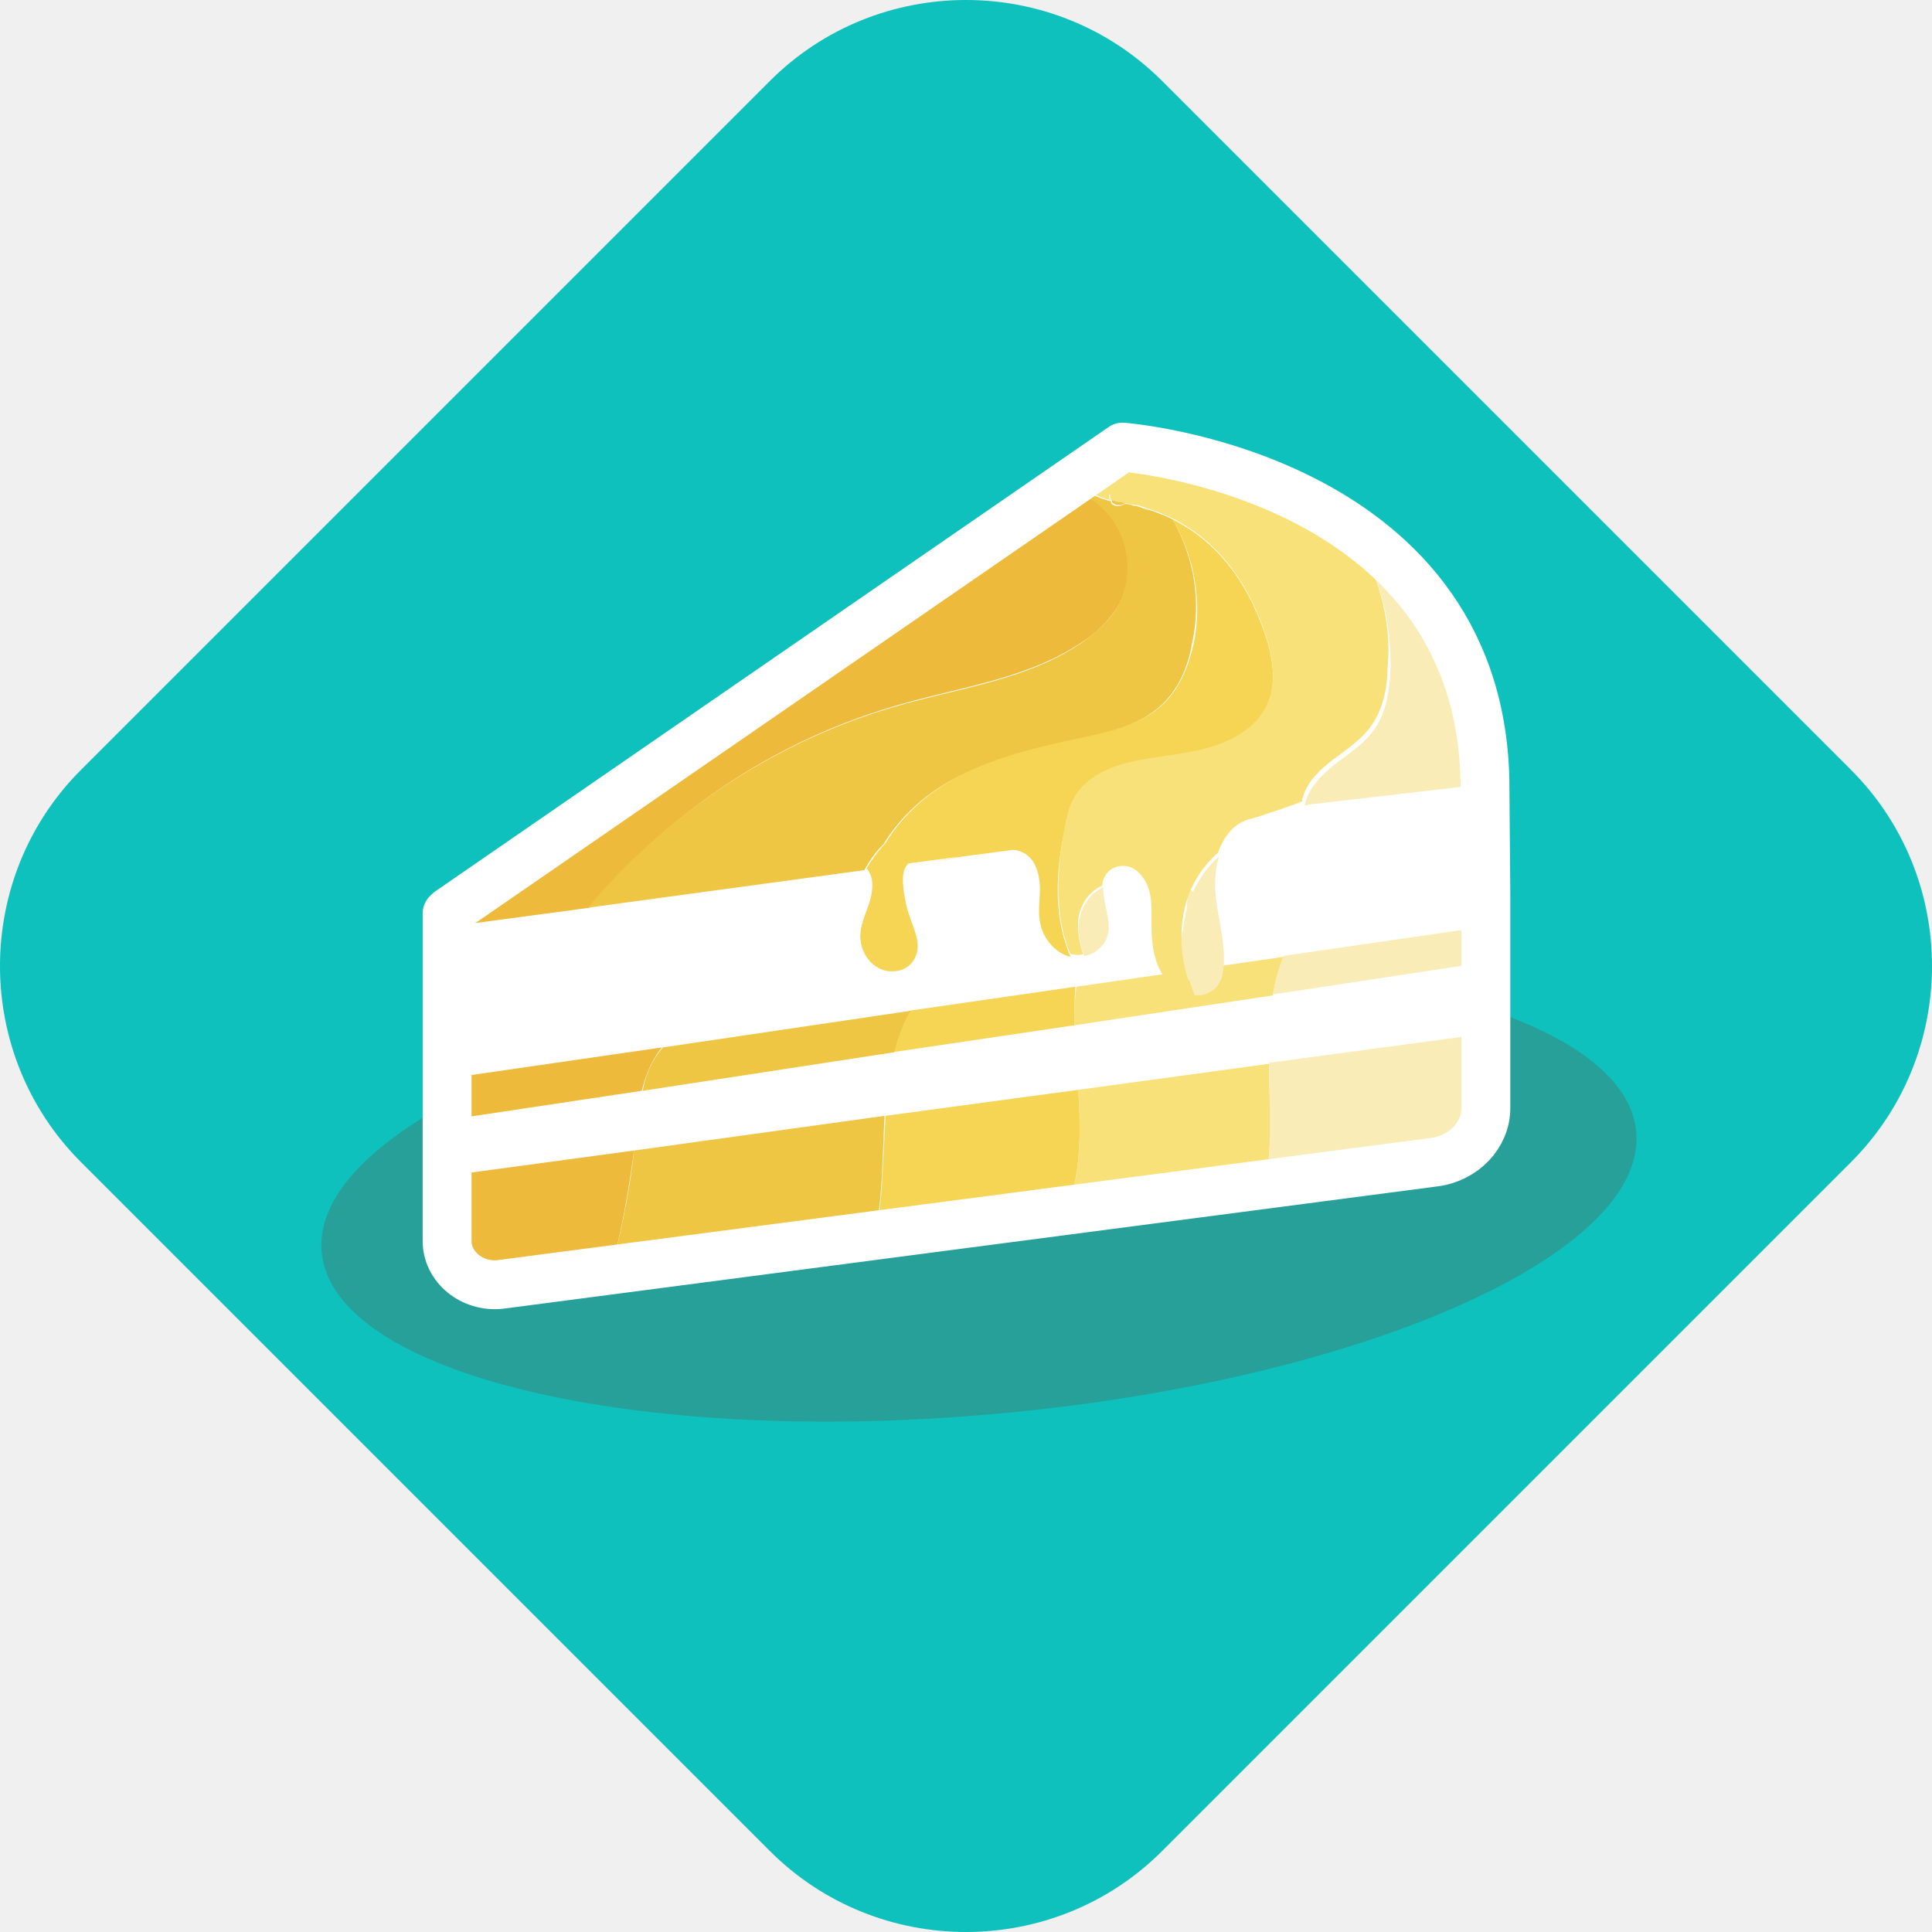
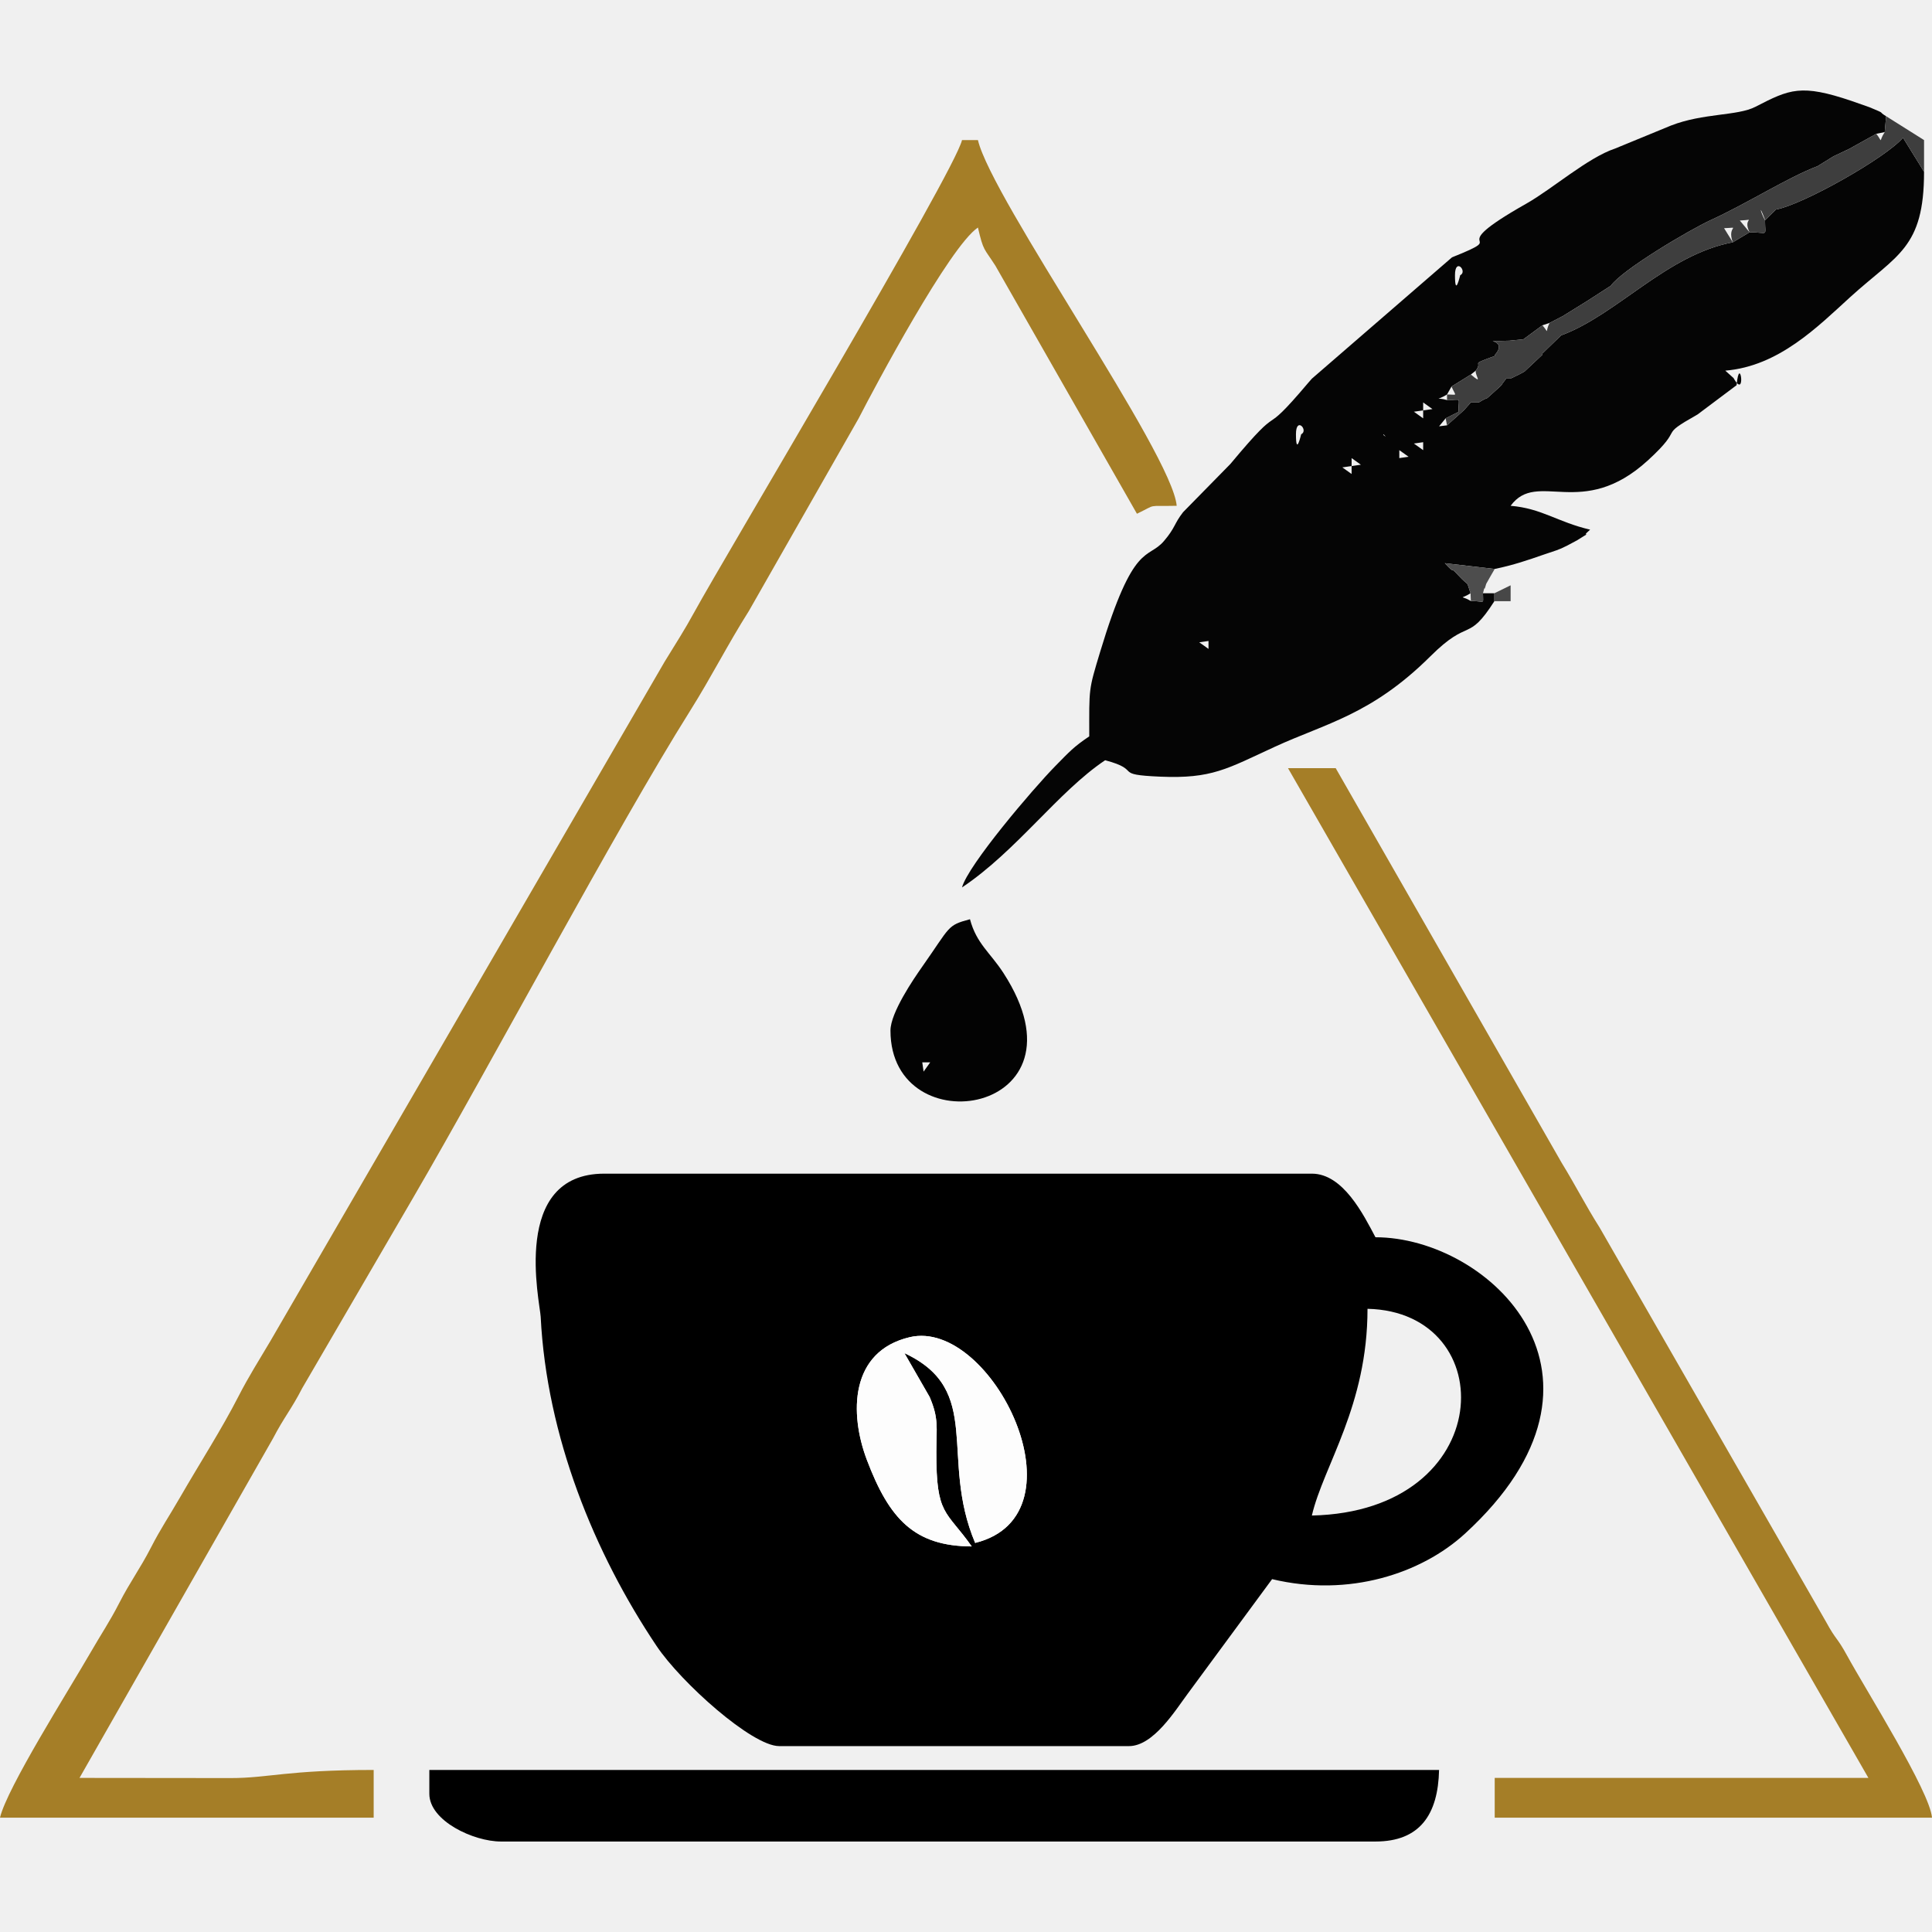
- <svg xmlns="http://www.w3.org/2000/svg" version="1.1" id="Layer_1" x="0px" y="0px" viewBox="0 0 200.5 200.5" enable-background="new 0 0 200.5 200.5" xml:space="preserve">
-   <path fill="#0EC1BC" d="M192.1,120.6l-71.5,71.5c-11.2,11.2-29.5,11.2-40.7,0L8.4,120.6c-11.2-11.2-11.2-29.5,0-40.7L79.9,8.4  c11.2-11.2,29.5-11.2,40.7,0l71.5,71.5C203.3,91.1,203.3,109.4,192.1,120.6z" />
-   <ellipse transform="matrix(0.9958 -9.115107e-02 9.115107e-02 0.9958 -10.8562 9.7731)" fill="#27A09A" cx="101.6" cy="123.7" rx="68.5" ry="23.1" />
-   <g>
-     <path fill="#FFFFFF" d="M153.4,80.8c-0.8-30.3-37.1-32.9-37.1-32.9L47.3,94l0,0l-0.2,0.2l0,1.8l0-1.8v11.2v7.4v3.9v5.3v4.8   c0,2.6,2.6,4.6,5.4,4.3l95.7-12.2c3-0.4,5.2-2.7,5.2-5.4v-4.7V102v-3.4v-6.4L153.4,80.8L153.4,80.8z" />
-     <g>
-       <path fill="#F9E17A" d="M131.7,110.4l-19.8,2.7c0.2,3.3,0.3,6.6-0.4,9.8c-0.1,0.3-0.1,0.5-0.2,0.8l20.3-2.9    c0.2-1.5,0.2-3.1,0.2-4.6C131.8,114.2,131.7,112.3,131.7,110.4z" />
-       <path fill="#F6D555" d="M111.9,113.1l-20,2.7c-0.2,3.6-0.3,7.2-0.7,10.7l20.1-2.8c0.1-0.3,0.1-0.5,0.2-0.8    C112.2,119.6,112.1,116.4,111.9,113.1z" />
-       <path fill="#EDBA3B" d="M47.3,121.9v5.3c0,2.9,2.5,5.1,5.4,4.7l11.1-1.6c0.9-3.6,1.5-7.2,2-10.9L47.3,121.9z" />
-       <path fill="#EFC643" d="M65.8,119.4c-0.4,3.7-1.1,7.3-2,10.9l27.3-3.8c0.5-3.5,0.5-7.1,0.7-10.7L65.8,119.4z" />
-       <path fill="#F9ECB7" d="M131.8,116.1c0,1.5,0,3.1-0.2,4.6l16.4-2.3c3-0.4,5.2-2.9,5.2-5.9v-5.1l-21.5,2.9    C131.7,112.3,131.8,114.2,131.8,116.1z" />
-       <path fill="#F9E17A" d="M111.5,106.4l20.6-3.1c0.2-1.4,0.6-2.7,1.1-4l-21.5,3.1C111.5,103.7,111.5,105,111.5,106.4z" />
-       <path fill="#F9ECB7" d="M132.1,103.2l21.1-3.2v-3.7l-20,2.9C132.7,100.5,132.3,101.9,132.1,103.2z" />
-       <path fill="#EDBA3B" d="M68.6,108.8c0,0,0.1-0.1,0.1-0.1l-21.4,3.1v4.3l19.3-2.9C67,111.6,67.6,110.1,68.6,108.8z" />
-       <path fill="#F6D555" d="M111.5,106.4c0-1.3,0-2.7,0.1-4l-17.3,2.5c-0.8,1.3-1.3,2.8-1.7,4.3L111.5,106.4z" />
-       <path fill="#EFC643" d="M66.7,113.2l26.1-4c0.4-1.5,0.9-3,1.7-4.3l-25.7,3.8c0,0-0.1,0.1-0.1,0.1C67.6,110.1,67,111.6,66.7,113.2z    " />
-       <g>
-         <path fill="none" d="M135.6,83.5l0.1,0C135.7,83.5,135.7,83.5,135.6,83.5z" />
-         <path fill="#F6D555" d="M135.7,83.5l-0.1,0C135.5,83.7,135.7,83.5,135.7,83.5z" />
-         <path fill="#F9ECB7" d="M123.4,92.1c1.2,1.3,1.8,3,2.2,4.7c0.3,1.2,0.5,2.6-0.1,3.7c-0.6,1.1-2.2,1.7-3.1,0.8     c-1-1-0.4-2.6,0.1-3.9c0.7-1.9,0.9-4.1,0.5-6.1" />
-         <path fill="#F9ECB7" d="M112,95.6c-0.2,1.2,0.1,2.4,0.5,3.6c0.6-0.1,1.1-0.3,1.5-0.7c2.1-1.7,0.4-4.4,0.5-6.4     C113.1,92.7,112.2,94.1,112,95.6z" />
-         <path fill="#F9ECB7" d="M123.4,93.6c-1.1,3.1-0.7,6.6,0.6,9.7c0.3,0,0.7,0,1-0.1c1.6-0.5,1.9-1.8,2-3c0.2-2.7-0.8-5.4-0.9-8.2     c0-1,0.1-2.1,0.4-3.1C125.1,90.1,124,91.8,123.4,93.6z" />
-         <path fill="#F9ECB7" d="M139.9,54.5c3,4.4,4.6,9.7,4.4,15.1c-0.1,2.3-0.5,4.6-1.9,6.4c-1.1,1.4-2.7,2.4-4.1,3.5     c-1.3,1.1-2.6,2.4-2.9,4.1c0.1,0,0.2-0.1,0.3-0.1c0.1,0,0.1,0,0.1,0l15.5-1.8c1-0.1,1.8-1,1.7-2     C152.2,67.5,146.6,59.6,139.9,54.5z" />
-         <path fill="#F6D555" d="M131.2,65.6c-1.9-5.5-5-9.4-9.5-11.7c2.2,3.8,3.1,8.4,2.2,12.8c-0.5,2.3-1.4,4.6-3.1,6.3     c-2.4,2.3-5.8,2.9-9,3.6c-4.7,1-9.5,2.1-13.6,4.7c-2.5,1.5-4.8,3.7-6.3,6.2c0,0,0,0,0,0c-0.1,0.1-0.1,0.1-0.2,0.2     c-0.7,0.8-1.3,1.6-1.8,2.5l0.1,0c0.7,0.9,0.6,2.1,0.3,3.2c-0.3,1.1-0.9,2.2-1,3.4c-0.2,1.9,1.2,4.1,3.4,4c0.9,0,1.8-0.5,2.2-1.3     c0.8-1.4,0-2.9-0.5-4.4c-0.4-1.1-0.6-2.3-0.7-3.5c0-0.7,0-1.5,0.6-2c0,0,0,0,0,0l5.3-0.7c-1,0.2-2,0.4-2.9,0.6l3.1-0.6l5.3-0.7     c0.4,0,0.7,0.1,1.1,0.3c1.2,0.6,1.6,2,1.7,3.2c0.1,1.3-0.2,2.6,0,3.8c0.2,1.7,1.5,3.4,3.2,3.8c-0.3-0.7-0.5-1.3-0.7-2     c-1-3.6-0.7-7.5,0.1-11.2c0.2-1.1,0.5-2.2,1-3.1c0.4-0.7,0.9-1.2,1.6-1.7c0.5-0.4,1-0.7,1.5-1c2.8-1.4,6-1.5,9.1-2     c3.1-0.6,6.3-1.9,7.7-4.7C132.6,71,132.1,68.1,131.2,65.6z" />
-         <path fill="none" d="M116.8,52.2C116.8,52.2,116.8,52.2,116.8,52.2c-0.2,0-0.3-0.1-0.5-0.1C116.5,52.2,116.6,52.2,116.8,52.2z" />
-         <path fill="none" d="M117.8,52.5c-0.3-0.1-0.6-0.2-1-0.2c0,0,0,0,0,0C117.1,52.3,117.4,52.4,117.8,52.5z" />
-         <path fill="none" d="M117.9,52.5c0.4,0.1,0.8,0.2,1.2,0.4C118.7,52.7,118.3,52.6,117.9,52.5z" />
-         <path fill="none" d="M119.2,52.9c0.9,0.3,1.7,0.6,2.5,1C120.9,53.5,120.1,53.2,119.2,52.9z" />
-         <path fill="#F9E17A" d="M115.2,51.3c0,0.2,0,0.4,0.1,0.6c0,0,0.1,0,0.1,0c0-0.2,0-0.3,0-0.5C115.3,51.4,115.3,51.3,115.2,51.3z" />
-         <path fill="#F9E17A" d="M139.9,54.5c-10.6-8.2-23.9-9.2-23.9-9.2l-1.2,0.9l-2.5,1.8l-2.5,1.8c1,0.2,1.9,0.4,2.9,0.7     c0.5,0.7,1.4,1.1,2.5,1.4c-0.1-0.2-0.1-0.4-0.1-0.6c0.1,0,0.1,0.1,0.2,0.1c0,0.2,0,0.3,0,0.5c0.3,0.1,0.6,0.1,0.9,0.2     c0.2,0,0.3,0.1,0.5,0.1c0.3,0.1,0.6,0.1,1,0.2c0.1,0,0.1,0,0.2,0c0.4,0.1,0.8,0.2,1.2,0.4c0,0,0,0,0.1,0c0.9,0.3,1.7,0.6,2.5,1     c0,0,0,0,0,0v0c4.5,2.3,7.6,6.2,9.5,11.7c0.9,2.5,1.4,5.4,0.2,7.8c-1.4,2.8-4.6,4.1-7.7,4.7c-3.1,0.6-6.3,0.7-9.1,2     c-1.2,0.6-2.4,1.5-3.1,2.7c-0.6,1-0.8,2.1-1,3.1c-0.7,3.7-1,7.6-0.1,11.2c0.2,0.7,0.4,1.4,0.7,2c0.2,0,0.4,0.1,0.7,0.1     c0.2,0,0.4,0,0.6-0.1c-0.4-1.2-0.6-2.4-0.5-3.6c0.2-1.5,1.1-2.9,2.5-3.5c0-0.6,0.3-1.2,0.8-1.6c0.8-0.6,2-0.6,2.8,0.1     c1.7,1.5,1.5,3.6,1.5,5.5c0,2.3,0.3,4.8,2.1,6.3c0.6,0.5,1.4,0.8,2.2,0.8c-1.3-3-1.6-6.5-0.6-9.7c0.6-1.8,1.7-3.5,3.2-4.8     c0.6-1.7,1.7-3.1,3.3-3.5c0.6-0.1,4.3-1.4,5.4-1.8c0.3-1.7,1.5-3,2.9-4.1c1.4-1.1,3-2.1,4.1-3.5c1.4-1.8,1.9-4.2,1.9-6.4     C144.5,64.3,142.9,58.9,139.9,54.5z" />
-         <path fill="#EFC643" d="M115.4,51.9c0,0.1,0,0.1,0,0.2c0.3,0.4,1,0.4,1.4,0.1c-0.2,0-0.3-0.1-0.5-0.1     C116,52.1,115.7,52,115.4,51.9z" />
-         <path fill="#EFC643" d="M117.8,52.5c0.1,0,0.1,0,0.2,0C117.9,52.5,117.8,52.5,117.8,52.5z" />
-         <polygon fill="#EFC643" points="121.7,53.9 121.7,53.9 121.7,53.9    " />
-         <path fill="#EFC643" d="M119.1,52.9C119.2,52.9,119.2,52.9,119.1,52.9C119.2,52.9,119.2,52.9,119.1,52.9z" />
-         <path fill="#EDBA3B" d="M93.8,73c6.4-1.8,13.2-2.7,18.7-6.5c1.5-1,2.8-2.3,3.7-3.9c1.3-2.5,1.2-5.8-0.3-8.2     c-1.4-2.3-3.9-3.9-6.6-4.2L48.9,94.8c-0.4,0.3-0.2,1,0.4,1l11.9-1.6C69.6,84,81.1,76.5,93.8,73z" />
-         <path fill="#EFC643" d="M121.7,53.9C121.7,53.9,121.7,53.9,121.7,53.9c-0.8-0.4-1.6-0.7-2.5-1c0,0,0,0-0.1,0     c-0.4-0.1-0.8-0.3-1.2-0.4c-0.1,0-0.1,0-0.2,0c-0.3-0.1-0.6-0.2-1-0.2c-0.4,0.3-1.1,0.3-1.4-0.1c0-0.1,0-0.1,0-0.2     c0,0-0.1,0-0.1,0c0,0,0,0.1,0,0.1c0,0,0-0.1,0-0.1c-1.1-0.3-2-0.6-2.5-1.4c-1-0.3-1.9-0.5-2.9-0.7l-0.6,0.4     c2.7,0.3,5.2,1.9,6.6,4.2c1.5,2.5,1.6,5.7,0.3,8.2c-0.8,1.6-2.2,2.8-3.7,3.9c-5.4,3.8-12.3,4.7-18.7,6.5     c-12.7,3.5-24.2,11-32.7,21.1l28.7-3.9c0.5-0.9,1.1-1.8,1.8-2.5c0.1-0.1,0.1-0.1,0.2-0.2c1.5-2.5,3.8-4.7,6.3-6.2     c4.1-2.5,8.9-3.7,13.6-4.7c3.2-0.7,6.6-1.3,9-3.6c1.7-1.6,2.7-3.9,3.1-6.3C124.7,62.4,123.9,57.8,121.7,53.9z" />
-       </g>
-     </g>
-     <path fill="none" stroke="#FFFFFF" stroke-width="5.074" stroke-linecap="round" stroke-linejoin="round" stroke-miterlimit="10" d="   M154.1,80.8c-0.8-31.6-37.6-34.4-37.6-34.4L46.6,94.6l0,0l-0.2,0.2l0,0l0,0v11.7v7.7v4.1v5.5v5c0,2.7,2.6,4.8,5.5,4.5l97-12.7   c3-0.4,5.3-2.8,5.3-5.6v-4.9v-7v-3.5v-6.7L154.1,80.8L154.1,80.8z" />
+ <svg xmlns="http://www.w3.org/2000/svg" xml:space="preserve" width="200px" height="200px" version="1.1" shape-rendering="geometricPrecision" text-rendering="geometricPrecision" image-rendering="optimizeQuality" fill-rule="evenodd" clip-rule="evenodd" viewBox="0 0 200 200">
+   <g id="Layer_x0020_1">
+     <path fill="black" d="M135.803 156.888c1.203,-5.166 5.761,-11.325 5.761,-21.401 13.953,0.312 13.496,20.971 -5.761,21.401zm-35.209 3.198c-5.93,-0.025 -8.534,-2.818 -10.859,-8.967 -1.815,-4.798 -1.766,-11.23 4.44,-12.695 8.504,-2.008 18.511,18.4 6.772,21.299 -3.741,-8.858 0.929,-15.797 -7.32,-19.646l2.613 4.543c0.95,2.247 0.702,3.083 0.691,5.661 -0.027,6.652 0.997,6.023 3.663,9.805zm-19.935 20.67l36.214 0c2.533,0 4.804,-3.711 6.088,-5.435l8.726 -11.849c7.974,1.909 15.48,-0.595 19.976,-4.717 17.761,-16.285 2.459,-30.674 -9.276,-30.674 -1.25,-2.362 -3.357,-6.584 -6.584,-6.584l-73.251 0c-9.722,0 -6.657,13.311 -6.581,14.811 0.621,12.369 5.534,24.447 12.001,34.089 2.538,3.783 9.876,10.359 12.687,10.359z" />
+     <path fill="#050505" d="M125.104 66.353l0 0.822 -0.961 -0.685 0.961 -0.137zm0.822 -0.824l-0.822 0.824 0.822 -0.824zm0.823 -0.823l-0.823 0.823 0.823 -0.823zm0.824 -0.823l-0.824 0.823 0.824 -0.823zm0.823 -0.823l-0.823 0.823 0.823 -0.823zm0.822 -0.823l-0.822 0.823 0.822 -0.823zm0.823 -0.823l-0.823 0.823 0.823 -0.823zm0.823 -0.823l-0.823 0.823 0.823 -0.823zm0.823 -0.823l-0.823 0.823 0.823 -0.823zm0.823 -0.823l-0.823 0.823 0.823 -0.823zm0.824 -0.823l-0.824 0.823 0.824 -0.823zm0.823 -0.823l-0.823 0.823 0.823 -0.823zm0.823 -0.823l-0.823 0.823 0.823 -0.823zm0.823 -0.823l-0.823 0.823 0.823 -0.823zm0.823 -0.823l-0.823 0.823 0.823 -0.823zm0.823 -0.823l-0.823 0.823 0.823 -0.823zm0.823 -0.824l-0.823 0.824 0.823 -0.824zm0.823 -0.823l-0.823 0.823 0.823 -0.823zm1.646 -0.823l-1.646 0.823 1.646 -0.823zm0.823 -0.822l-0.823 0.822 0.823 -0.822zm0.823 -0.824l-0.823 0.824 0.823 -0.824zm0.824 -0.823l-0.824 0.823 0.824 -0.823zm0.822 -0.822l-0.822 0.822 0.822 -0.822zm-4.115 0l0 0.822 -0.96 -0.685 0.96 -0.137zm4.938 -0.824l-0.823 0.824 0.823 -0.824zm-4.938 0.824l0 -0.824 0.961 0.686 -0.961 0.138zm4.938 -0.824l0 -0.823 0.961 0.685 -0.961 0.138zm2.47 -1.645l0 0.822 -0.961 -0.685 0.961 -0.137zm0.823 -0.824l-0.823 0.824 0.823 -0.824zm-4.938 0l0.245 0.246c-0.017,-0.016 -0.328,-0.164 -0.245,-0.246zm-9.054 0c0,-1.914 1.338,-0.379 0.541,0 -0.01,0.005 -0.541,2.377 -0.541,0zm14.815 -0.822l-0.823 0.822 0.823 -0.822zm-1.646 -1.647l0 0.823 -0.961 -0.686 0.961 -0.137zm0 0l0 -0.823 0.96 0.686 -0.96 0.137zm3.293 -13.992c0,-1.913 1.337,-0.378 0.541,0 -0.011,0.005 -0.541,2.377 -0.541,0zm4.077 33.745l0 -0.823 -1.177 0c0,1.25 0.249,0.8 -1.255,0.8 -1.112,-0.644 -1.123,-0.111 -0.034,-0.8 -0.529,-1.547 0.019,-0.471 -1.285,-1.88 -1.026,-1.109 -0.119,0.127 -1.377,-1.232l5.164 0.597c1.943,-0.401 3.448,-0.921 5.058,-1.481 1.415,-0.492 1.329,-0.395 2.385,-0.907l1.074 -0.573c2.126,-1.331 0.076,0.008 1.36,-1.108 -3.382,-0.789 -4.989,-2.199 -8.23,-2.47 2.774,-3.785 7.381,1.55 14.22,-4.71 3.997,-3.659 0.814,-2.304 5.132,-4.745l4.038 -3.028c0.336,-3.412 1.032,1.665 -0.313,-0.742l-0.855 -0.766c5.558,-0.463 9.573,-4.559 12.949,-7.628 4.832,-4.39 7.627,-5.028 7.627,-12.952 -0.162,-0.257 -0.343,-0.563 -0.476,-0.779 -0.128,-0.209 -0.323,-0.522 -0.463,-0.75l-1.239 -2.003c-1.782,2.085 -10.358,6.927 -13.154,7.435l-1.129 1.111 -0.003 -0.072c0,1.864 0.421,1.312 -1.599,1.312l-1.733 1.038c-6.88,1.297 -11.99,7.51 -17.772,9.636l-1.938 1.877 -0.004 0.129 -1.83 1.72c-0.172,0.135 -1.21,0.629 -1.458,0.745l-0.45 0.004c-0.905,1.111 0.061,0.185 -1.484,1.583 -0.898,0.813 -0.111,0.126 -1.358,0.883l-0.823 0.003 -0.737 0.823 -1.732 1.545 -0.823 0.102 0.68 -0.824 1.325 -0.665c0,-1.617 0.411,-1.225 -1.182,-1.225 -1.13,-0.35 -1.222,0.162 0,-0.579l0.463 -0.823 2.006 -1.243 0.507 -0.403c0.818,-1.071 -0.788,-0.509 1.961,-1.517l0.034 -0.129c1.586,-1.822 -2.284,-1.312 1.498,-1.455l1.441 -0.148 1.966 -1.446 0.737 -0.243 1.369 -0.708 2.498 -1.546 2.483 -1.603c1.182,-1.668 8.178,-5.8 10.337,-6.79 3.877,-1.777 7.93,-4.389 11.063,-5.585l1.631 -1.009 1.647 -0.781 2.803 -1.559 0.867 -0.173 0.144 -1.646c-0.954,-0.576 0.151,-0.154 -1.719,-0.929 -0.002,-0.001 -1.79,-0.63 -1.841,-0.647 -5.254,-1.777 -6.411,-1.234 -9.972,0.602 -1.855,0.956 -5.393,0.635 -8.746,1.943l-5.775 2.376c-2.823,0.939 -6.49,4.174 -9.182,5.698 -9.283,5.257 -1.129,2.948 -7.704,5.565l-14.503 12.557c-0.11,0.131 -0.276,0.308 -0.385,0.438 -5.351,6.337 -2.129,1.29 -8.06,8.402l-4.892 4.986c-0.95,1.22 -0.785,1.588 -1.978,2.984 -1.703,1.994 -3.12,-0.074 -6.607,11.475 -1.22,4.04 -1.128,3.698 -1.128,8.748 -1.602,1.073 -2.055,1.59 -3.512,3.073 -2.32,2.364 -9.041,10.258 -9.658,12.565 5.666,-3.793 9.951,-9.911 14.816,-13.168 3.959,1.056 0.634,1.487 5.719,1.701 5.335,0.225 6.873,-0.802 11.827,-3.085 5.282,-2.434 10.027,-3.314 16.132,-9.383 4.081,-4.058 3.819,-1.33 6.614,-5.695z" />
+     <path fill="#A57E27" d="M0 188.164l38.683 0 0 -4.939c-8.981,0 -10.886,0.841 -14.798,0.84 -5.218,-0.001 -10.436,-0.016 -15.654,-0.016l20.019 -35.125c1.175,-2.25 1.921,-3.05 3.026,-5.205l11.512 -19.763c8.016,-13.758 20.954,-38.118 28.648,-50.366 2.238,-3.561 3.868,-6.833 6.099,-10.361l11.354 -19.922c1.681,-3.278 9.414,-17.79 12.346,-19.753 0.578,2.483 0.616,2.095 1.808,3.953l14.653 25.676c2.184,-1.048 0.88,-0.75 4.115,-0.823 -0.449,-5.393 -19.162,-31.792 -20.576,-37.86l-1.647 0c-0.777,3.339 -24.699,43.349 -27.699,48.843 -1.044,1.911 -1.877,3.18 -3.082,5.149l-40.803 70.309c-1.196,2.023 -2.254,3.677 -3.312,5.74 -1.786,3.483 -3.951,6.823 -6.033,10.43 -1.2,2.079 -2.023,3.263 -3.021,5.209 -1.147,2.237 -2.146,3.524 -3.293,5.762 -0.998,1.946 -1.821,3.13 -3.021,5.208 -2.234,3.871 -8.611,13.953 -9.324,17.014z" />
+     <path fill="black" d="M44.445 185.694c0,2.804 4.583,4.939 7.407,4.939l90.535 0c4.603,0 6.482,-2.794 6.585,-7.408l-104.527 0 0 2.469z" />
+     <path fill="#A57E27" d="M193.417 184.049l-38.685 0 0 4.115 45.269 0c-0.227,-2.729 -6.834,-13.199 -8.771,-16.744 -1.1,-2.014 -1.112,-1.536 -2.211,-3.55l-23.419 -40.781c-1.502,-2.376 -2.423,-4.245 -3.953,-6.744l-23.375 -40.824 -4.938 0 60.083 104.528z" />
+     <path fill="#FDFDFD" d="M100.594 160.086c-2.666,-3.782 -3.69,-3.153 -3.663,-9.805 0.011,-2.578 0.259,-3.414 -0.691,-5.661l-2.613 -4.543c8.249,3.849 3.579,10.788 7.32,19.646 11.739,-2.899 1.732,-23.307 -6.772,-21.299 -6.206,1.465 -6.255,7.897 -4.44,12.695 2.325,6.149 4.929,8.942 10.859,8.967z" />
+     <path fill="#030303" d="M95.473 109.973l0.823 0 -0.686 0.961 -0.137 -0.961zm0 0l-0.946 -1.604 0.946 1.604zm-3.292 -3.291c0,12.064 21.168,8.687 11.704,-5.943 -1.391,-2.149 -2.796,-3.043 -3.473,-5.58 -2.395,0.64 -1.98,0.702 -4.953,4.924 -0.86,1.223 -3.278,4.749 -3.278,6.599z" />
+     <path fill="#3E3E3E" d="M157.705 35.12l0 0zm3.904 -0.403l0 0zm0.168 -1.994l0 0zm2.498 -1.546l0 0zm2.483 -1.603l0 0zm12.623 -4.493l-0.905 -1.459c1.872,-0.068 0.238,-0.305 0.905,1.459zm1.733 -1.038l-1.007 -1.214c1.867,-0.098 0.221,-0.34 1.007,1.214zm2.731 -2.351l0 0zm4.313 -4.493l0 0zm1.631 -1.009l0 0zm1.647 -0.781l0 0zm3.67 -1.732c-0.674,1.022 -0.138,1.123 -0.867,0.173l-2.803 1.559 -1.647 0.781 -1.631 1.009c-3.133,1.196 -7.186,3.808 -11.063,5.585 -2.159,0.99 -9.155,5.122 -10.337,6.79l-2.483 1.603 -2.498 1.546 -1.369 0.708c-0.505,1.006 0.02,1.121 -0.737,0.243l-1.966 1.446 -1.441 0.148c-3.782,0.143 0.088,-0.367 -1.498,1.455l-0.034 0.129c-2.749,1.008 -1.143,0.446 -1.961,1.517 -0.107,0.482 0.814,1.515 -0.507,0.403l-2.006 1.243c0.465,1.063 0.674,0.823 -0.463,0.823l0 0.579c1.593,0 1.182,-0.392 1.182,1.225l-1.325 0.665 0.143 0.722 1.732 -1.545 0.737 -0.823 0.823 -0.003c1.247,-0.757 0.46,-0.07 1.358,-0.883 1.545,-1.398 0.579,-0.472 1.484,-1.583l0.45 -0.004c0.248,-0.116 1.286,-0.61 1.458,-0.745l1.83 -1.72 0.004 -0.129 1.938 -1.877c5.782,-2.126 10.892,-8.339 17.772,-9.636l1.733 -1.038c2.02,0 1.599,0.552 1.599,-1.312 -0.694,-1.784 -0.459,-0.757 0.003,0.072l1.129 -1.111c2.796,-0.508 11.372,-5.35 13.154,-7.435l1.239 2.003c0.14,0.228 0.335,0.541 0.463,0.75 0.133,0.216 0.314,0.522 0.476,0.779l0 -3.289 -3.927 -2.469 -0.144 1.646z" />
+     <path fill="#4D4D4D" d="M152.23 61.414l0.034 0.8c1.504,0 1.255,0.45 1.255,-0.8 0.055,-0.163 0.124,-0.601 0.153,-0.492 0.032,0.112 0.144,-0.412 0.188,-0.498 0.07,-0.139 0.827,-1.456 0.872,-1.525l-5.164 -0.597c1.258,1.359 0.351,0.123 1.377,1.232 1.304,1.409 0.756,0.333 1.285,1.88z" />
+     <polygon fill="#474747" points="154.696,62.237 156.379,62.237 156.379,60.591 154.696,61.414 " />
  </g>
</svg>
